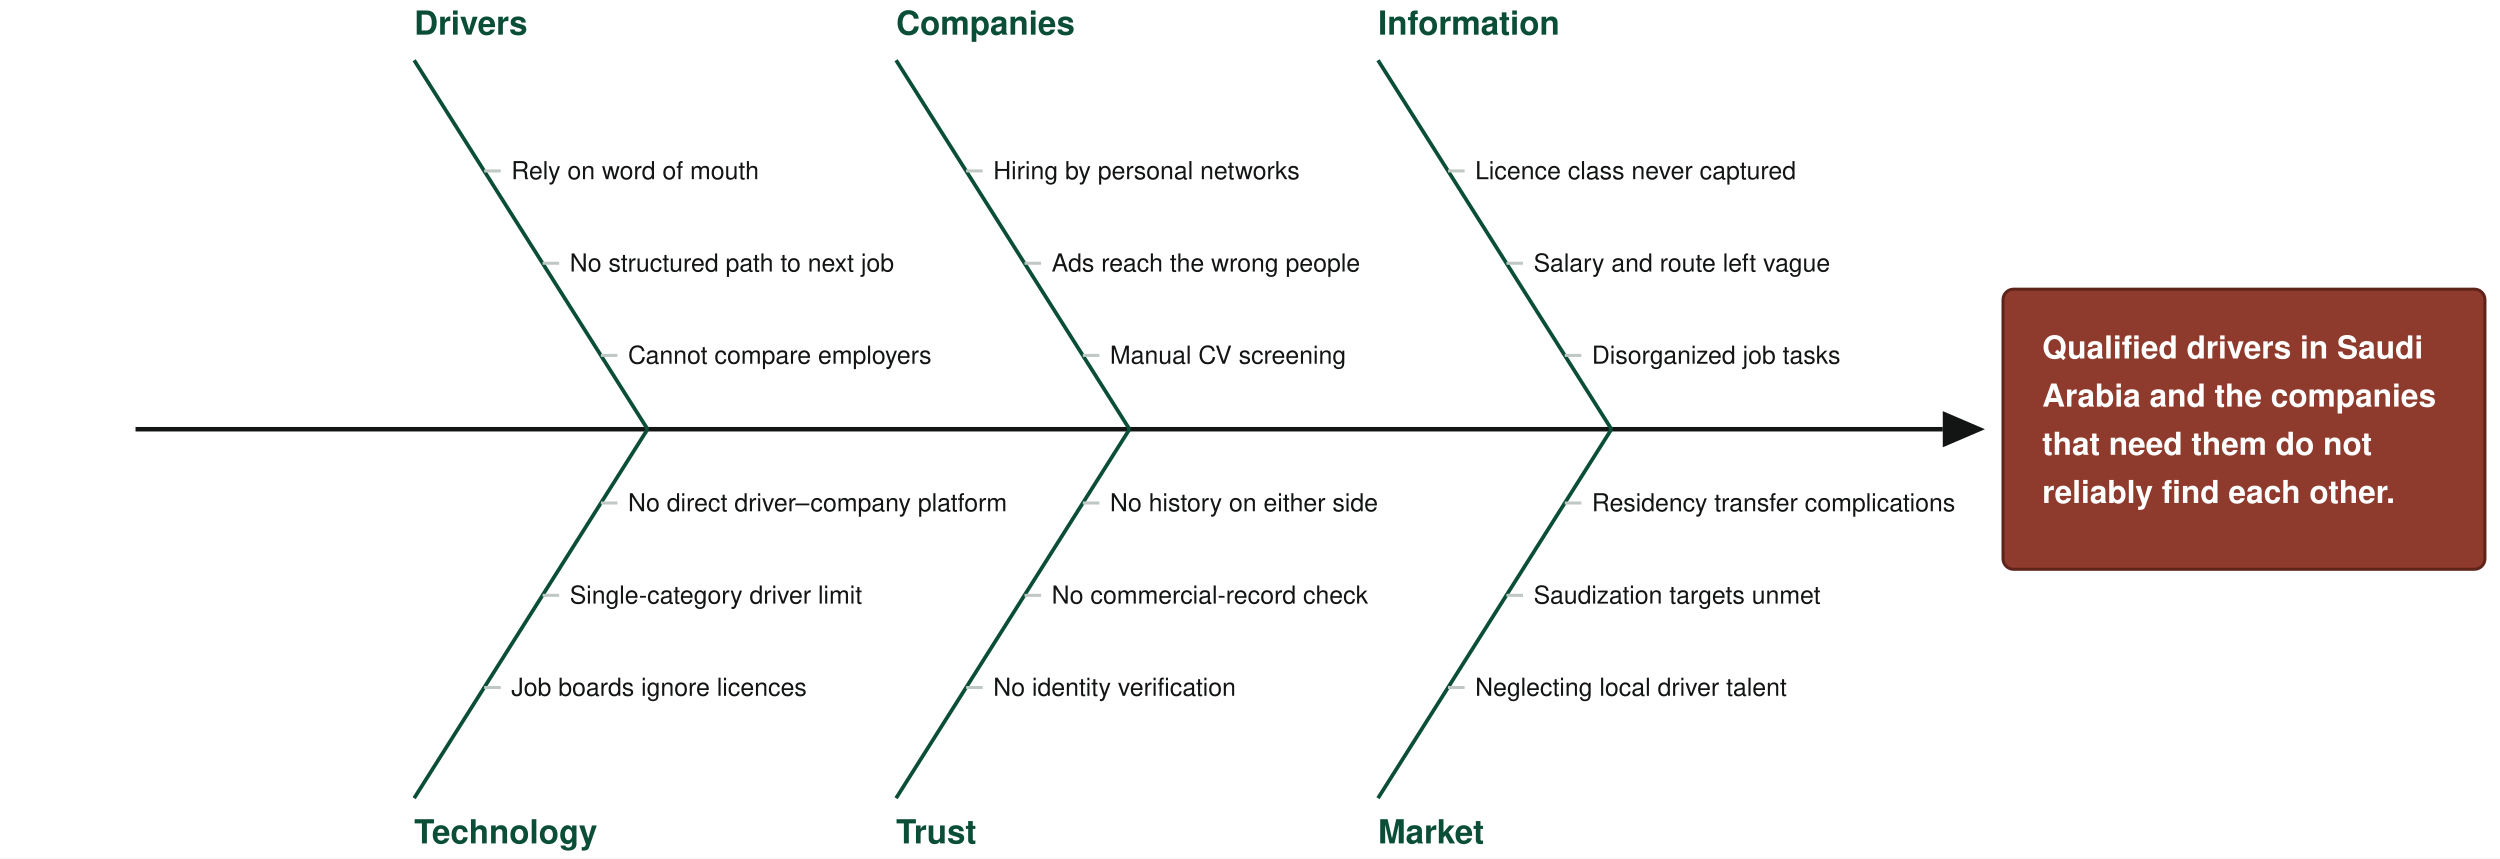
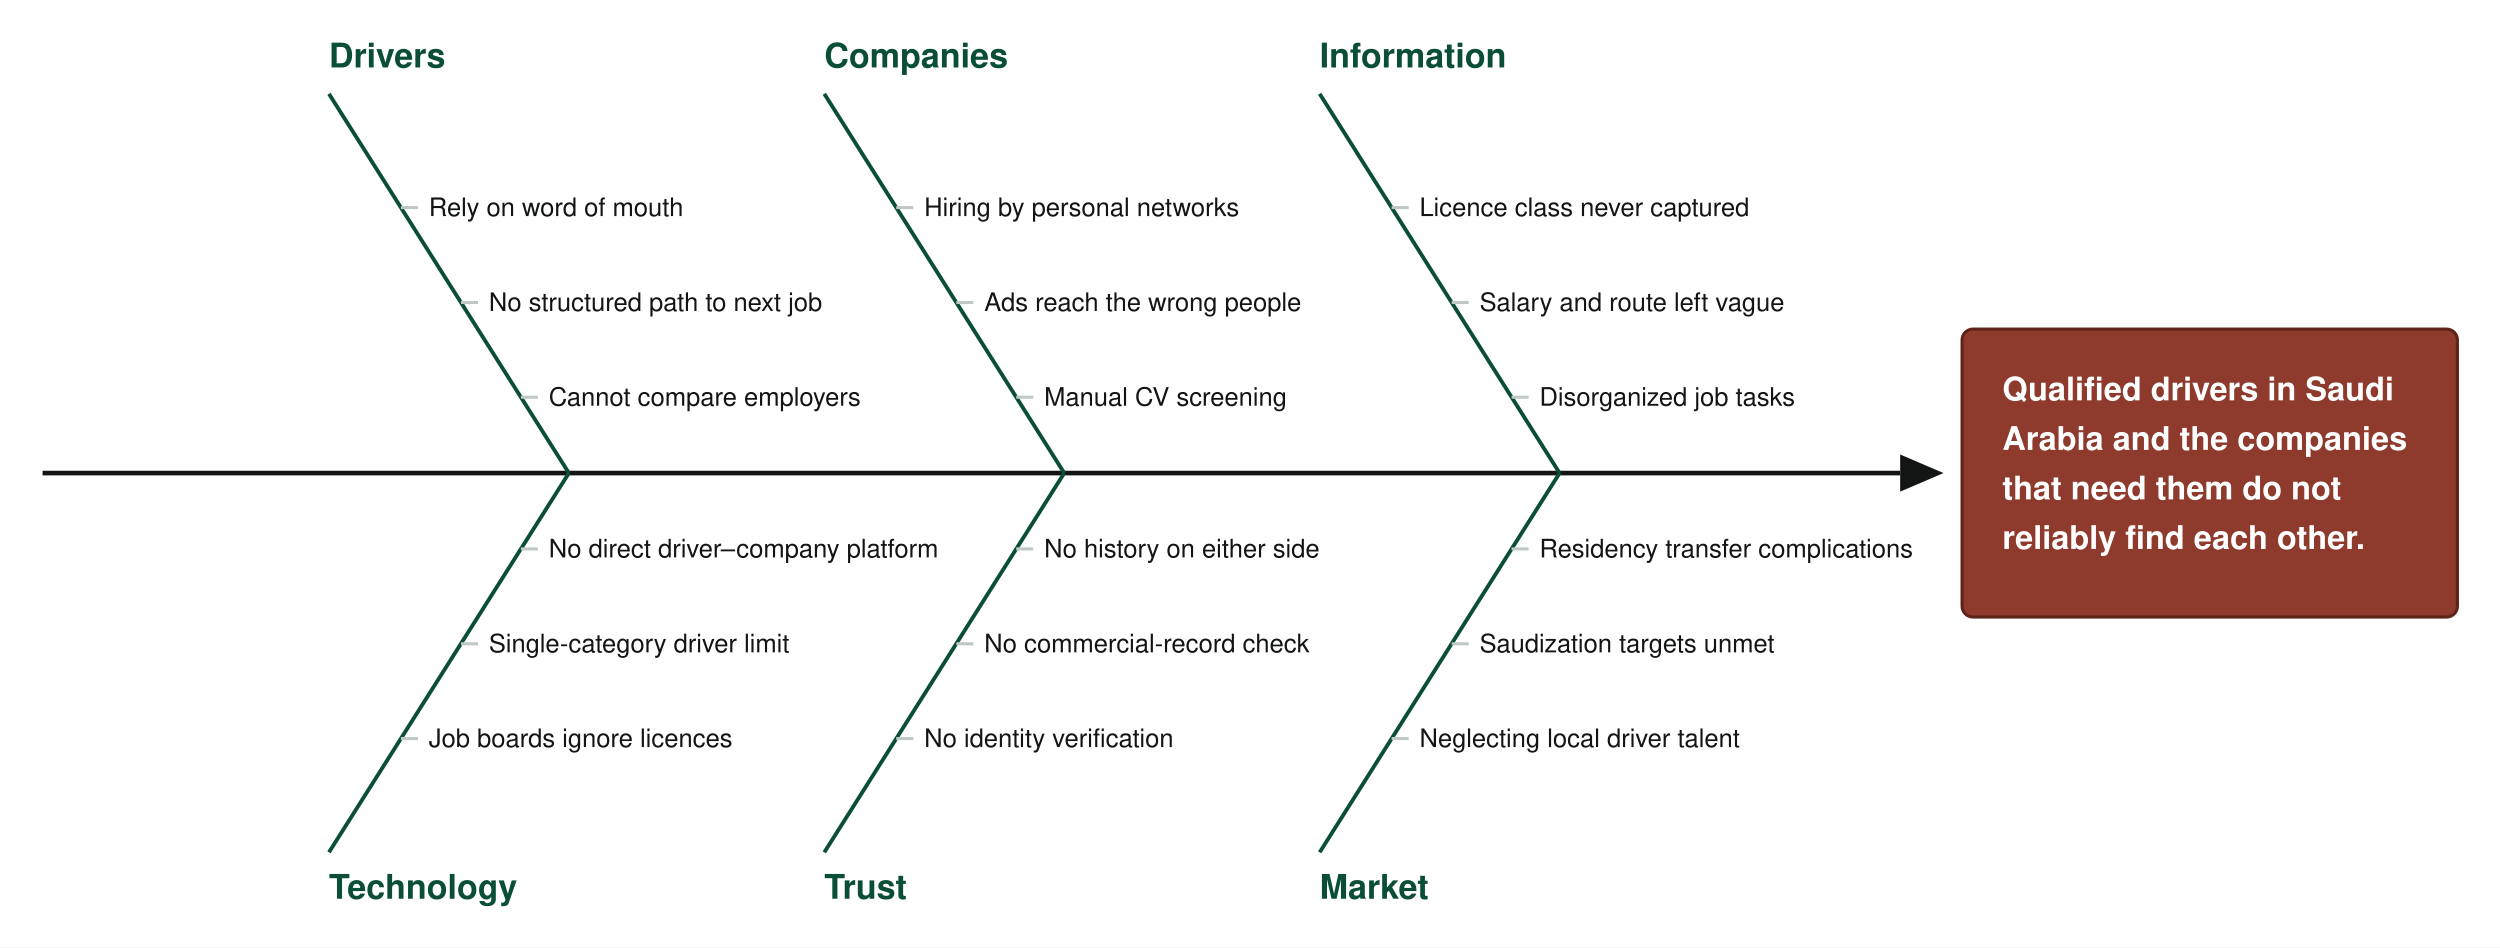
- <svg xmlns="http://www.w3.org/2000/svg" width="1660" height="570" viewBox="0 0 1660 570">
-   <rect x="0" y="0" width="1660" height="570" fill="#FFFFFF" />
-   <line x1="90" y1="285" x2="1290" y2="285" stroke="#121514" stroke-width="3" />
-   <polygon points="1290,273 1318,285 1290,297" fill="#121514" />
-   <rect x="1330" y="192" width="320" height="186" rx="7" fill="#8E3A2C" stroke="#5E241A" stroke-width="2" />
-   <text x="1356" y="238" font-size="21" font-weight="600" fill="#FFFFFF" font-family="'Segoe UI','Helvetica Neue',Helvetica,Arial,sans-serif">Qualified drivers in Saudi</text>
-   <text x="1356" y="270" font-size="21" font-weight="600" fill="#FFFFFF" font-family="'Segoe UI','Helvetica Neue',Helvetica,Arial,sans-serif">Arabia and the companies</text>
-   <text x="1356" y="302" font-size="21" font-weight="600" fill="#FFFFFF" font-family="'Segoe UI','Helvetica Neue',Helvetica,Arial,sans-serif">that need them do not</text>
-   <text x="1356" y="334" font-size="21" font-weight="600" fill="#FFFFFF" font-family="'Segoe UI','Helvetica Neue',Helvetica,Arial,sans-serif">reliably find each other.</text>
-   <line x1="275" y1="40" x2="430" y2="285" stroke="#0A4E37" stroke-width="2.5" />
-   <text x="275" y="23" font-size="22" font-weight="700" fill="#0A4E37" font-family="'Segoe UI','Helvetica Neue',Helvetica,Arial,sans-serif">Drivers</text>
-   <line x1="321.5" y1="113.5" x2="332.5" y2="113.5" stroke="#BFC8C3" stroke-width="2" />
-   <text x="339.5" y="119.0" font-size="16.5" fill="#121514" font-family="'Segoe UI','Helvetica Neue',Helvetica,Arial,sans-serif">Rely on word of mouth</text>
-   <line x1="360.3" y1="174.8" x2="371.3" y2="174.8" stroke="#BFC8C3" stroke-width="2" />
-   <text x="378.3" y="180.3" font-size="16.5" fill="#121514" font-family="'Segoe UI','Helvetica Neue',Helvetica,Arial,sans-serif">No structured path to next job</text>
-   <line x1="399.0" y1="236.0" x2="410.0" y2="236.0" stroke="#BFC8C3" stroke-width="2" />
-   <text x="417.0" y="241.5" font-size="16.5" fill="#121514" font-family="'Segoe UI','Helvetica Neue',Helvetica,Arial,sans-serif">Cannot compare employers</text>
-   <line x1="595" y1="40" x2="750" y2="285" stroke="#0A4E37" stroke-width="2.5" />
-   <text x="595" y="23" font-size="22" font-weight="700" fill="#0A4E37" font-family="'Segoe UI','Helvetica Neue',Helvetica,Arial,sans-serif">Companies</text>
-   <line x1="641.5" y1="113.5" x2="652.5" y2="113.5" stroke="#BFC8C3" stroke-width="2" />
-   <text x="659.5" y="119.0" font-size="16.5" fill="#121514" font-family="'Segoe UI','Helvetica Neue',Helvetica,Arial,sans-serif">Hiring by personal networks</text>
-   <line x1="680.3" y1="174.8" x2="691.3" y2="174.8" stroke="#BFC8C3" stroke-width="2" />
-   <text x="698.3" y="180.3" font-size="16.5" fill="#121514" font-family="'Segoe UI','Helvetica Neue',Helvetica,Arial,sans-serif">Ads reach the wrong people</text>
-   <line x1="719.0" y1="236.0" x2="730.0" y2="236.0" stroke="#BFC8C3" stroke-width="2" />
-   <text x="737.0" y="241.5" font-size="16.5" fill="#121514" font-family="'Segoe UI','Helvetica Neue',Helvetica,Arial,sans-serif">Manual CV screening</text>
-   <line x1="915" y1="40" x2="1070" y2="285" stroke="#0A4E37" stroke-width="2.5" />
-   <text x="915" y="23" font-size="22" font-weight="700" fill="#0A4E37" font-family="'Segoe UI','Helvetica Neue',Helvetica,Arial,sans-serif">Information</text>
-   <line x1="961.5" y1="113.5" x2="972.5" y2="113.5" stroke="#BFC8C3" stroke-width="2" />
-   <text x="979.5" y="119.0" font-size="16.5" fill="#121514" font-family="'Segoe UI','Helvetica Neue',Helvetica,Arial,sans-serif">Licence class never captured</text>
-   <line x1="1000.3" y1="174.8" x2="1011.3" y2="174.8" stroke="#BFC8C3" stroke-width="2" />
-   <text x="1018.3" y="180.3" font-size="16.5" fill="#121514" font-family="'Segoe UI','Helvetica Neue',Helvetica,Arial,sans-serif">Salary and route left vague</text>
-   <line x1="1039.0" y1="236.0" x2="1050.0" y2="236.0" stroke="#BFC8C3" stroke-width="2" />
-   <text x="1057.0" y="241.5" font-size="16.5" fill="#121514" font-family="'Segoe UI','Helvetica Neue',Helvetica,Arial,sans-serif">Disorganized job tasks</text>
-   <line x1="275" y1="530" x2="430" y2="285" stroke="#0A4E37" stroke-width="2.5" />
-   <text x="275" y="560" font-size="22" font-weight="700" fill="#0A4E37" font-family="'Segoe UI','Helvetica Neue',Helvetica,Arial,sans-serif">Technology</text>
-   <line x1="321.5" y1="456.5" x2="332.5" y2="456.5" stroke="#BFC8C3" stroke-width="2" />
-   <text x="339.5" y="462.0" font-size="16.5" fill="#121514" font-family="'Segoe UI','Helvetica Neue',Helvetica,Arial,sans-serif">Job boards ignore licences</text>
-   <line x1="360.3" y1="395.3" x2="371.3" y2="395.3" stroke="#BFC8C3" stroke-width="2" />
-   <text x="378.3" y="400.8" font-size="16.5" fill="#121514" font-family="'Segoe UI','Helvetica Neue',Helvetica,Arial,sans-serif">Single-category driver limit</text>
-   <line x1="399.0" y1="334.0" x2="410.0" y2="334.0" stroke="#BFC8C3" stroke-width="2" />
-   <text x="417.0" y="339.5" font-size="16.5" fill="#121514" font-family="'Segoe UI','Helvetica Neue',Helvetica,Arial,sans-serif">No direct driver–company platform</text>
-   <line x1="595" y1="530" x2="750" y2="285" stroke="#0A4E37" stroke-width="2.5" />
-   <text x="595" y="560" font-size="22" font-weight="700" fill="#0A4E37" font-family="'Segoe UI','Helvetica Neue',Helvetica,Arial,sans-serif">Trust</text>
-   <line x1="641.5" y1="456.5" x2="652.5" y2="456.5" stroke="#BFC8C3" stroke-width="2" />
-   <text x="659.5" y="462.0" font-size="16.5" fill="#121514" font-family="'Segoe UI','Helvetica Neue',Helvetica,Arial,sans-serif">No identity verification</text>
-   <line x1="680.3" y1="395.3" x2="691.3" y2="395.3" stroke="#BFC8C3" stroke-width="2" />
-   <text x="698.3" y="400.8" font-size="16.5" fill="#121514" font-family="'Segoe UI','Helvetica Neue',Helvetica,Arial,sans-serif">No commercial-record check</text>
-   <line x1="719.0" y1="334.0" x2="730.0" y2="334.0" stroke="#BFC8C3" stroke-width="2" />
-   <text x="737.0" y="339.5" font-size="16.5" fill="#121514" font-family="'Segoe UI','Helvetica Neue',Helvetica,Arial,sans-serif">No history on either side</text>
-   <line x1="915" y1="530" x2="1070" y2="285" stroke="#0A4E37" stroke-width="2.5" />
-   <text x="915" y="560" font-size="22" font-weight="700" fill="#0A4E37" font-family="'Segoe UI','Helvetica Neue',Helvetica,Arial,sans-serif">Market</text>
-   <line x1="961.5" y1="456.5" x2="972.5" y2="456.5" stroke="#BFC8C3" stroke-width="2" />
-   <text x="979.5" y="462.0" font-size="16.5" fill="#121514" font-family="'Segoe UI','Helvetica Neue',Helvetica,Arial,sans-serif">Neglecting local driver talent</text>
-   <line x1="1000.3" y1="395.3" x2="1011.3" y2="395.3" stroke="#BFC8C3" stroke-width="2" />
-   <text x="1018.3" y="400.8" font-size="16.5" fill="#121514" font-family="'Segoe UI','Helvetica Neue',Helvetica,Arial,sans-serif">Saudization targets unmet</text>
-   <line x1="1039.0" y1="334.0" x2="1050.0" y2="334.0" stroke="#BFC8C3" stroke-width="2" />
-   <text x="1057.0" y="339.5" font-size="16.5" fill="#121514" font-family="'Segoe UI','Helvetica Neue',Helvetica,Arial,sans-serif">Residency transfer complications</text>
+ <svg xmlns="http://www.w3.org/2000/svg" width="1615" height="612" viewBox="0 0 1615 612">
+   <rect x="0" y="0" width="1615" height="612" fill="#FFFFFF" />
+   <g transform="translate(-62.5,20.6)">
+     <line x1="90" y1="285" x2="1290" y2="285" stroke="#121514" stroke-width="3" />
+     <polygon points="1290,273 1318,285 1290,297" fill="#121514" />
+     <rect x="1330" y="192" width="320" height="186" rx="7" fill="#8E3A2C" stroke="#5E241A" stroke-width="2" />
+     <text x="1356" y="238" font-size="21" font-weight="600" fill="#FFFFFF" font-family="'Segoe UI','Helvetica Neue',Helvetica,Arial,sans-serif">Qualified drivers in Saudi</text>
+     <text x="1356" y="270" font-size="21" font-weight="600" fill="#FFFFFF" font-family="'Segoe UI','Helvetica Neue',Helvetica,Arial,sans-serif">Arabia and the companies</text>
+     <text x="1356" y="302" font-size="21" font-weight="600" fill="#FFFFFF" font-family="'Segoe UI','Helvetica Neue',Helvetica,Arial,sans-serif">that need them do not</text>
+     <text x="1356" y="334" font-size="21" font-weight="600" fill="#FFFFFF" font-family="'Segoe UI','Helvetica Neue',Helvetica,Arial,sans-serif">reliably find each other.</text>
+     <line x1="275" y1="40" x2="430" y2="285" stroke="#0A4E37" stroke-width="2.5" />
+     <text x="275" y="23" font-size="22" font-weight="700" fill="#0A4E37" font-family="'Segoe UI','Helvetica Neue',Helvetica,Arial,sans-serif">Drivers</text>
+     <line x1="321.5" y1="113.5" x2="332.5" y2="113.5" stroke="#BFC8C3" stroke-width="2" />
+     <text x="339.5" y="119.0" font-size="16.5" fill="#121514" font-family="'Segoe UI','Helvetica Neue',Helvetica,Arial,sans-serif">Rely on word of mouth</text>
+     <line x1="360.3" y1="174.8" x2="371.3" y2="174.8" stroke="#BFC8C3" stroke-width="2" />
+     <text x="378.3" y="180.3" font-size="16.5" fill="#121514" font-family="'Segoe UI','Helvetica Neue',Helvetica,Arial,sans-serif">No structured path to next job</text>
+     <line x1="399.0" y1="236.0" x2="410.0" y2="236.0" stroke="#BFC8C3" stroke-width="2" />
+     <text x="417.0" y="241.5" font-size="16.5" fill="#121514" font-family="'Segoe UI','Helvetica Neue',Helvetica,Arial,sans-serif">Cannot compare employers</text>
+     <line x1="595" y1="40" x2="750" y2="285" stroke="#0A4E37" stroke-width="2.5" />
+     <text x="595" y="23" font-size="22" font-weight="700" fill="#0A4E37" font-family="'Segoe UI','Helvetica Neue',Helvetica,Arial,sans-serif">Companies</text>
+     <line x1="641.5" y1="113.5" x2="652.5" y2="113.5" stroke="#BFC8C3" stroke-width="2" />
+     <text x="659.5" y="119.0" font-size="16.5" fill="#121514" font-family="'Segoe UI','Helvetica Neue',Helvetica,Arial,sans-serif">Hiring by personal networks</text>
+     <line x1="680.3" y1="174.8" x2="691.3" y2="174.8" stroke="#BFC8C3" stroke-width="2" />
+     <text x="698.3" y="180.3" font-size="16.5" fill="#121514" font-family="'Segoe UI','Helvetica Neue',Helvetica,Arial,sans-serif">Ads reach the wrong people</text>
+     <line x1="719.0" y1="236.0" x2="730.0" y2="236.0" stroke="#BFC8C3" stroke-width="2" />
+     <text x="737.0" y="241.5" font-size="16.5" fill="#121514" font-family="'Segoe UI','Helvetica Neue',Helvetica,Arial,sans-serif">Manual CV screening</text>
+     <line x1="915" y1="40" x2="1070" y2="285" stroke="#0A4E37" stroke-width="2.5" />
+     <text x="915" y="23" font-size="22" font-weight="700" fill="#0A4E37" font-family="'Segoe UI','Helvetica Neue',Helvetica,Arial,sans-serif">Information</text>
+     <line x1="961.5" y1="113.5" x2="972.5" y2="113.5" stroke="#BFC8C3" stroke-width="2" />
+     <text x="979.5" y="119.0" font-size="16.5" fill="#121514" font-family="'Segoe UI','Helvetica Neue',Helvetica,Arial,sans-serif">Licence class never captured</text>
+     <line x1="1000.3" y1="174.8" x2="1011.3" y2="174.8" stroke="#BFC8C3" stroke-width="2" />
+     <text x="1018.3" y="180.3" font-size="16.5" fill="#121514" font-family="'Segoe UI','Helvetica Neue',Helvetica,Arial,sans-serif">Salary and route left vague</text>
+     <line x1="1039.0" y1="236.0" x2="1050.0" y2="236.0" stroke="#BFC8C3" stroke-width="2" />
+     <text x="1057.0" y="241.5" font-size="16.5" fill="#121514" font-family="'Segoe UI','Helvetica Neue',Helvetica,Arial,sans-serif">Disorganized job tasks</text>
+     <line x1="275" y1="530" x2="430" y2="285" stroke="#0A4E37" stroke-width="2.5" />
+     <text x="275" y="560" font-size="22" font-weight="700" fill="#0A4E37" font-family="'Segoe UI','Helvetica Neue',Helvetica,Arial,sans-serif">Technology</text>
+     <line x1="321.5" y1="456.5" x2="332.5" y2="456.5" stroke="#BFC8C3" stroke-width="2" />
+     <text x="339.5" y="462.0" font-size="16.5" fill="#121514" font-family="'Segoe UI','Helvetica Neue',Helvetica,Arial,sans-serif">Job boards ignore licences</text>
+     <line x1="360.3" y1="395.3" x2="371.3" y2="395.3" stroke="#BFC8C3" stroke-width="2" />
+     <text x="378.3" y="400.8" font-size="16.5" fill="#121514" font-family="'Segoe UI','Helvetica Neue',Helvetica,Arial,sans-serif">Single-category driver limit</text>
+     <line x1="399.0" y1="334.0" x2="410.0" y2="334.0" stroke="#BFC8C3" stroke-width="2" />
+     <text x="417.0" y="339.5" font-size="16.5" fill="#121514" font-family="'Segoe UI','Helvetica Neue',Helvetica,Arial,sans-serif">No direct driver–company platform</text>
+     <line x1="595" y1="530" x2="750" y2="285" stroke="#0A4E37" stroke-width="2.5" />
+     <text x="595" y="560" font-size="22" font-weight="700" fill="#0A4E37" font-family="'Segoe UI','Helvetica Neue',Helvetica,Arial,sans-serif">Trust</text>
+     <line x1="641.5" y1="456.5" x2="652.5" y2="456.5" stroke="#BFC8C3" stroke-width="2" />
+     <text x="659.5" y="462.0" font-size="16.5" fill="#121514" font-family="'Segoe UI','Helvetica Neue',Helvetica,Arial,sans-serif">No identity verification</text>
+     <line x1="680.3" y1="395.3" x2="691.3" y2="395.3" stroke="#BFC8C3" stroke-width="2" />
+     <text x="698.3" y="400.8" font-size="16.5" fill="#121514" font-family="'Segoe UI','Helvetica Neue',Helvetica,Arial,sans-serif">No commercial-record check</text>
+     <line x1="719.0" y1="334.0" x2="730.0" y2="334.0" stroke="#BFC8C3" stroke-width="2" />
+     <text x="737.0" y="339.5" font-size="16.5" fill="#121514" font-family="'Segoe UI','Helvetica Neue',Helvetica,Arial,sans-serif">No history on either side</text>
+     <line x1="915" y1="530" x2="1070" y2="285" stroke="#0A4E37" stroke-width="2.5" />
+     <text x="915" y="560" font-size="22" font-weight="700" fill="#0A4E37" font-family="'Segoe UI','Helvetica Neue',Helvetica,Arial,sans-serif">Market</text>
+     <line x1="961.5" y1="456.5" x2="972.5" y2="456.5" stroke="#BFC8C3" stroke-width="2" />
+     <text x="979.5" y="462.0" font-size="16.5" fill="#121514" font-family="'Segoe UI','Helvetica Neue',Helvetica,Arial,sans-serif">Neglecting local driver talent</text>
+     <line x1="1000.3" y1="395.3" x2="1011.3" y2="395.3" stroke="#BFC8C3" stroke-width="2" />
+     <text x="1018.3" y="400.8" font-size="16.5" fill="#121514" font-family="'Segoe UI','Helvetica Neue',Helvetica,Arial,sans-serif">Saudization targets unmet</text>
+     <line x1="1039.0" y1="334.0" x2="1050.0" y2="334.0" stroke="#BFC8C3" stroke-width="2" />
+     <text x="1057.0" y="339.5" font-size="16.5" fill="#121514" font-family="'Segoe UI','Helvetica Neue',Helvetica,Arial,sans-serif">Residency transfer complications</text>
+   </g>
</svg>
